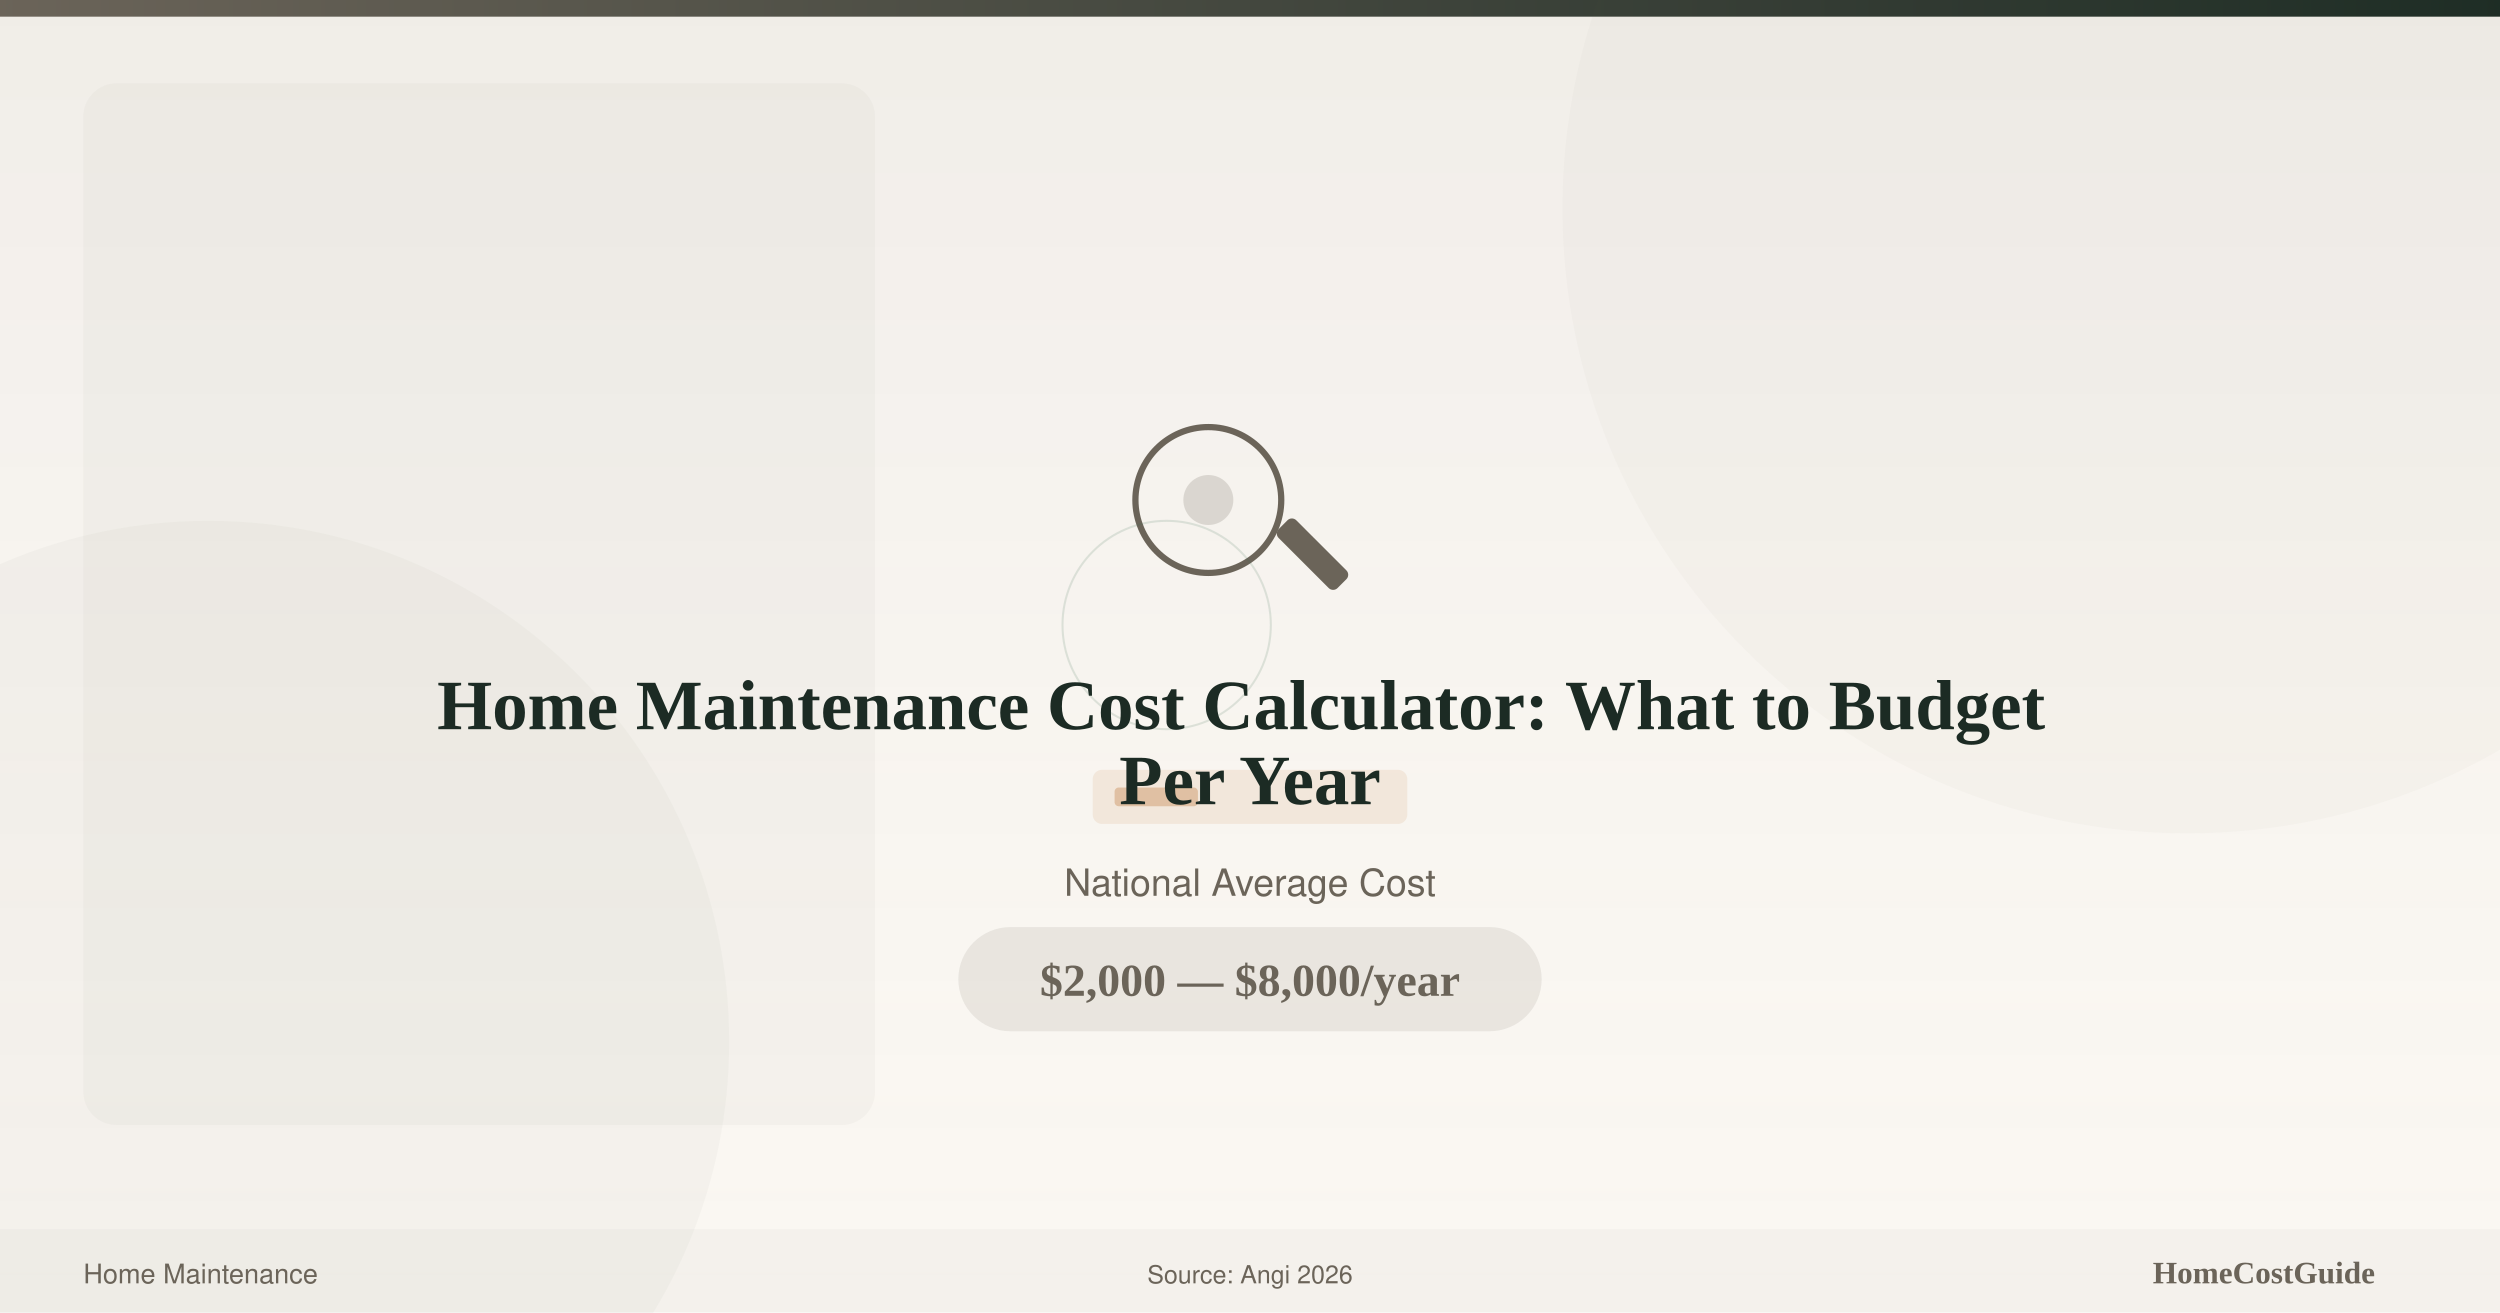
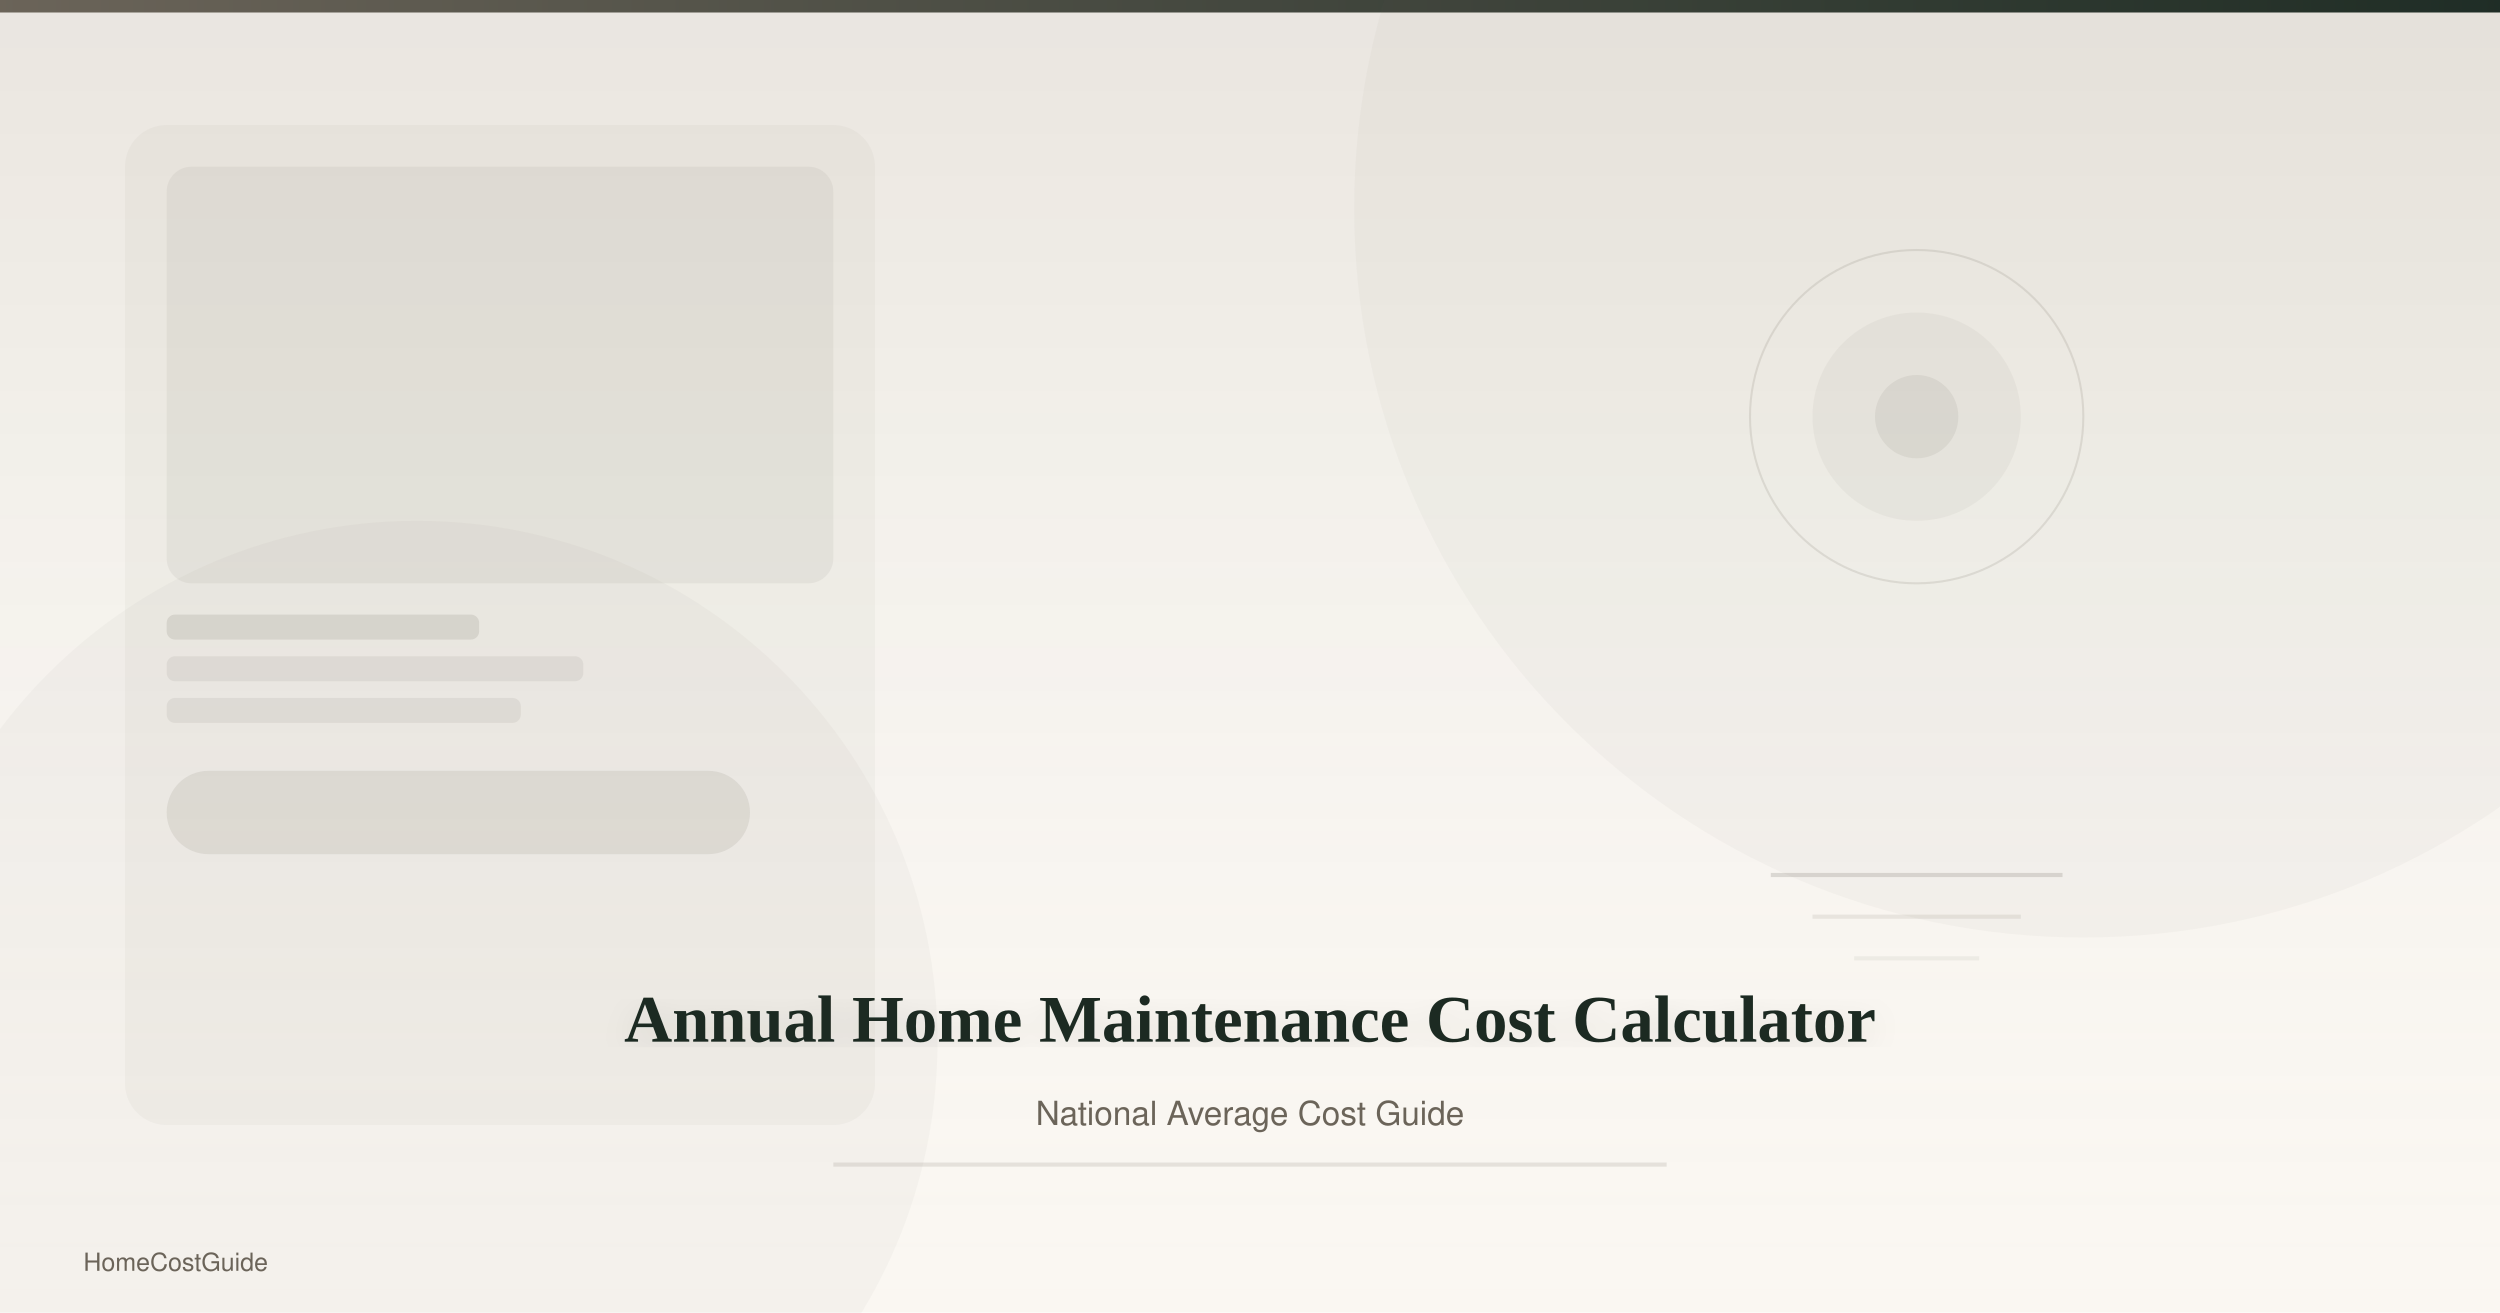
<svg xmlns="http://www.w3.org/2000/svg" viewBox="0 0 1200 630" width="1200" height="630">
  <defs>
    <linearGradient id="bg" x1="0" y1="0" x2="0" y2="1">
-       <stop offset="0%" stop-color="#6B6459" stop-opacity="0.07" />
+       <stop offset="0%" stop-color="#6B6459" stop-opacity="0.12" />
      <stop offset="100%" stop-color="#FAF7F2" stop-opacity="0" />
    </linearGradient>
    <linearGradient id="band" x1="0" y1="0" x2="1" y2="0">
      <stop offset="0%" stop-color="#6B6459" />
      <stop offset="100%" stop-color="#1C2B24" />
    </linearGradient>
+     <filter id="shadow">
+       <feDropShadow dx="0" dy="4" stdDeviation="8" flood-opacity="0.1" />
+     </filter>
  </defs>
  <rect width="1200" height="630" fill="#FAF7F2" />
  <rect width="1200" height="630" fill="url(#bg)" />
-   <rect x="0" y="0" width="1200" height="8" fill="url(#band)" />
-   <circle cx="1050" cy="100" r="300" fill="#6B6459" opacity="0.03" />
-   <circle cx="100" cy="500" r="250" fill="#1C2B24" opacity="0.03" />
-   <rect x="40" y="40" width="380" height="500" rx="16" fill="#6B6459" opacity="0.04" />
-   <circle cx="580" cy="240" r="35" fill="none" stroke="#6B6459" stroke-width="3" />
-   <circle cx="580" cy="240" r="12" fill="#6B6459" opacity="0.2" />
-   <rect x="610" y="260" width="40" height="12" rx="3" fill="#6B6459" transform="rotate(45 630 266)" />
-   <rect x="525" y="370" width="150" height="25" rx="4" fill="#B5651D" opacity="0.1" stroke="#B5651D" stroke-width="1" />
-   <rect x="535" y="378" width="40" height="9" rx="2" fill="#B5651D" opacity="0.3" />
-   <circle cx="560" cy="300" r="50" fill="none" stroke="#3F6E52" stroke-width="1" opacity="0.15" />
-   <text x="600" y="350" text-anchor="middle" font-family="Georgia,'Times New Roman',serif" font-size="34" font-weight="700" fill="#1C2B24">
-     <tspan x="600" dy="0">Home Maintenance Cost Calculator: What to Budget</tspan>
-     <tspan x="600" dy="36">Per Year</tspan>
-   </text>
-   <text x="600" y="430" text-anchor="middle" font-family="system-ui,Helvetica,Arial,sans-serif" font-size="18" fill="#6B6459">National Average Cost</text>
-   <rect x="460" y="445" width="280" height="50" rx="25" fill="#6B6459" opacity="0.12" />
-   <text x="600" y="478" text-anchor="middle" font-family="Georgia,'Times New Roman',serif" font-size="22" font-weight="700" fill="#6B6459">$2,000 — $8,000/year</text>
-   <rect x="0" y="590" width="1200" height="40" fill="#6B6459" opacity="0.04" />
-   <text x="40" y="616" font-family="system-ui,Helvetica,Arial,sans-serif" font-size="13" fill="#6B6459">Home Maintenance</text>
-   <text x="1140" y="616" text-anchor="end" font-family="Georgia,'Times New Roman',serif" font-size="15" font-weight="600" fill="#6B6459">HomeCostGuide</text>
-   <text x="600" y="616" text-anchor="middle" font-family="system-ui,Helvetica,Arial,sans-serif" font-size="12" fill="#6B6459">Source: Angi 2026</text>
+   <rect x="0" y="0" width="1200" height="6" fill="url(#band)" />
+   <circle cx="1000" cy="100" r="350" fill="#6B6459" opacity="0.04" />
+   <circle cx="200" cy="500" r="250" fill="#1C2B24" opacity="0.03" />
+   <rect x="60" y="60" width="360" height="480" rx="20" fill="#6B6459" opacity="0.05" />
+   <rect x="80" y="80" width="320" height="200" rx="12" fill="#6B6459" opacity="0.08" />
+   <rect x="80" y="295" width="150" height="12" rx="4" fill="#6B6459" opacity="0.15" />
+   <rect x="80" y="315" width="200" height="12" rx="4" fill="#6B6459" opacity="0.1" />
+   <rect x="80" y="335" width="170" height="12" rx="4" fill="#6B6459" opacity="0.1" />
+   <rect x="80" y="370" width="280" height="40" rx="20" fill="#6B6459" opacity="0.12" />
+   <circle cx="920" cy="200" r="80" fill="none" stroke="#6B6459" stroke-width="1" opacity="0.15" />
+   <circle cx="920" cy="200" r="50" fill="#6B6459" opacity="0.06" />
+   <circle cx="920" cy="200" r="20" fill="#6B6459" opacity="0.1" />
+   <line x1="850" y1="420" x2="990" y2="420" stroke="#6B6459" stroke-width="2" opacity="0.2" />
+   <line x1="870" y1="440" x2="970" y2="440" stroke="#6B6459" stroke-width="2" opacity="0.12" />
+   <line x1="890" y1="460" x2="950" y2="460" stroke="#6B6459" stroke-width="2" opacity="0.08" />
+   <text x="600" y="500" text-anchor="middle" font-family="Georgia,'Times New Roman',serif" font-size="32" font-weight="700" fill="#1C2B24" filter="url(#shadow)">Annual Home Maintenance Cost Calculator</text>
+   <text x="600" y="540" text-anchor="middle" font-family="system-ui,Helvetica,Arial,sans-serif" font-size="16" fill="#6B6459">National Average Cost Guide</text>
+   <rect x="400" y="558" width="400" height="2" fill="#6B6459" opacity="0.15" />
+   <text x="40" y="610" font-family="system-ui,Helvetica,Arial,sans-serif" font-size="12" fill="#6B6459">HomeCostGuide</text>
</svg>
